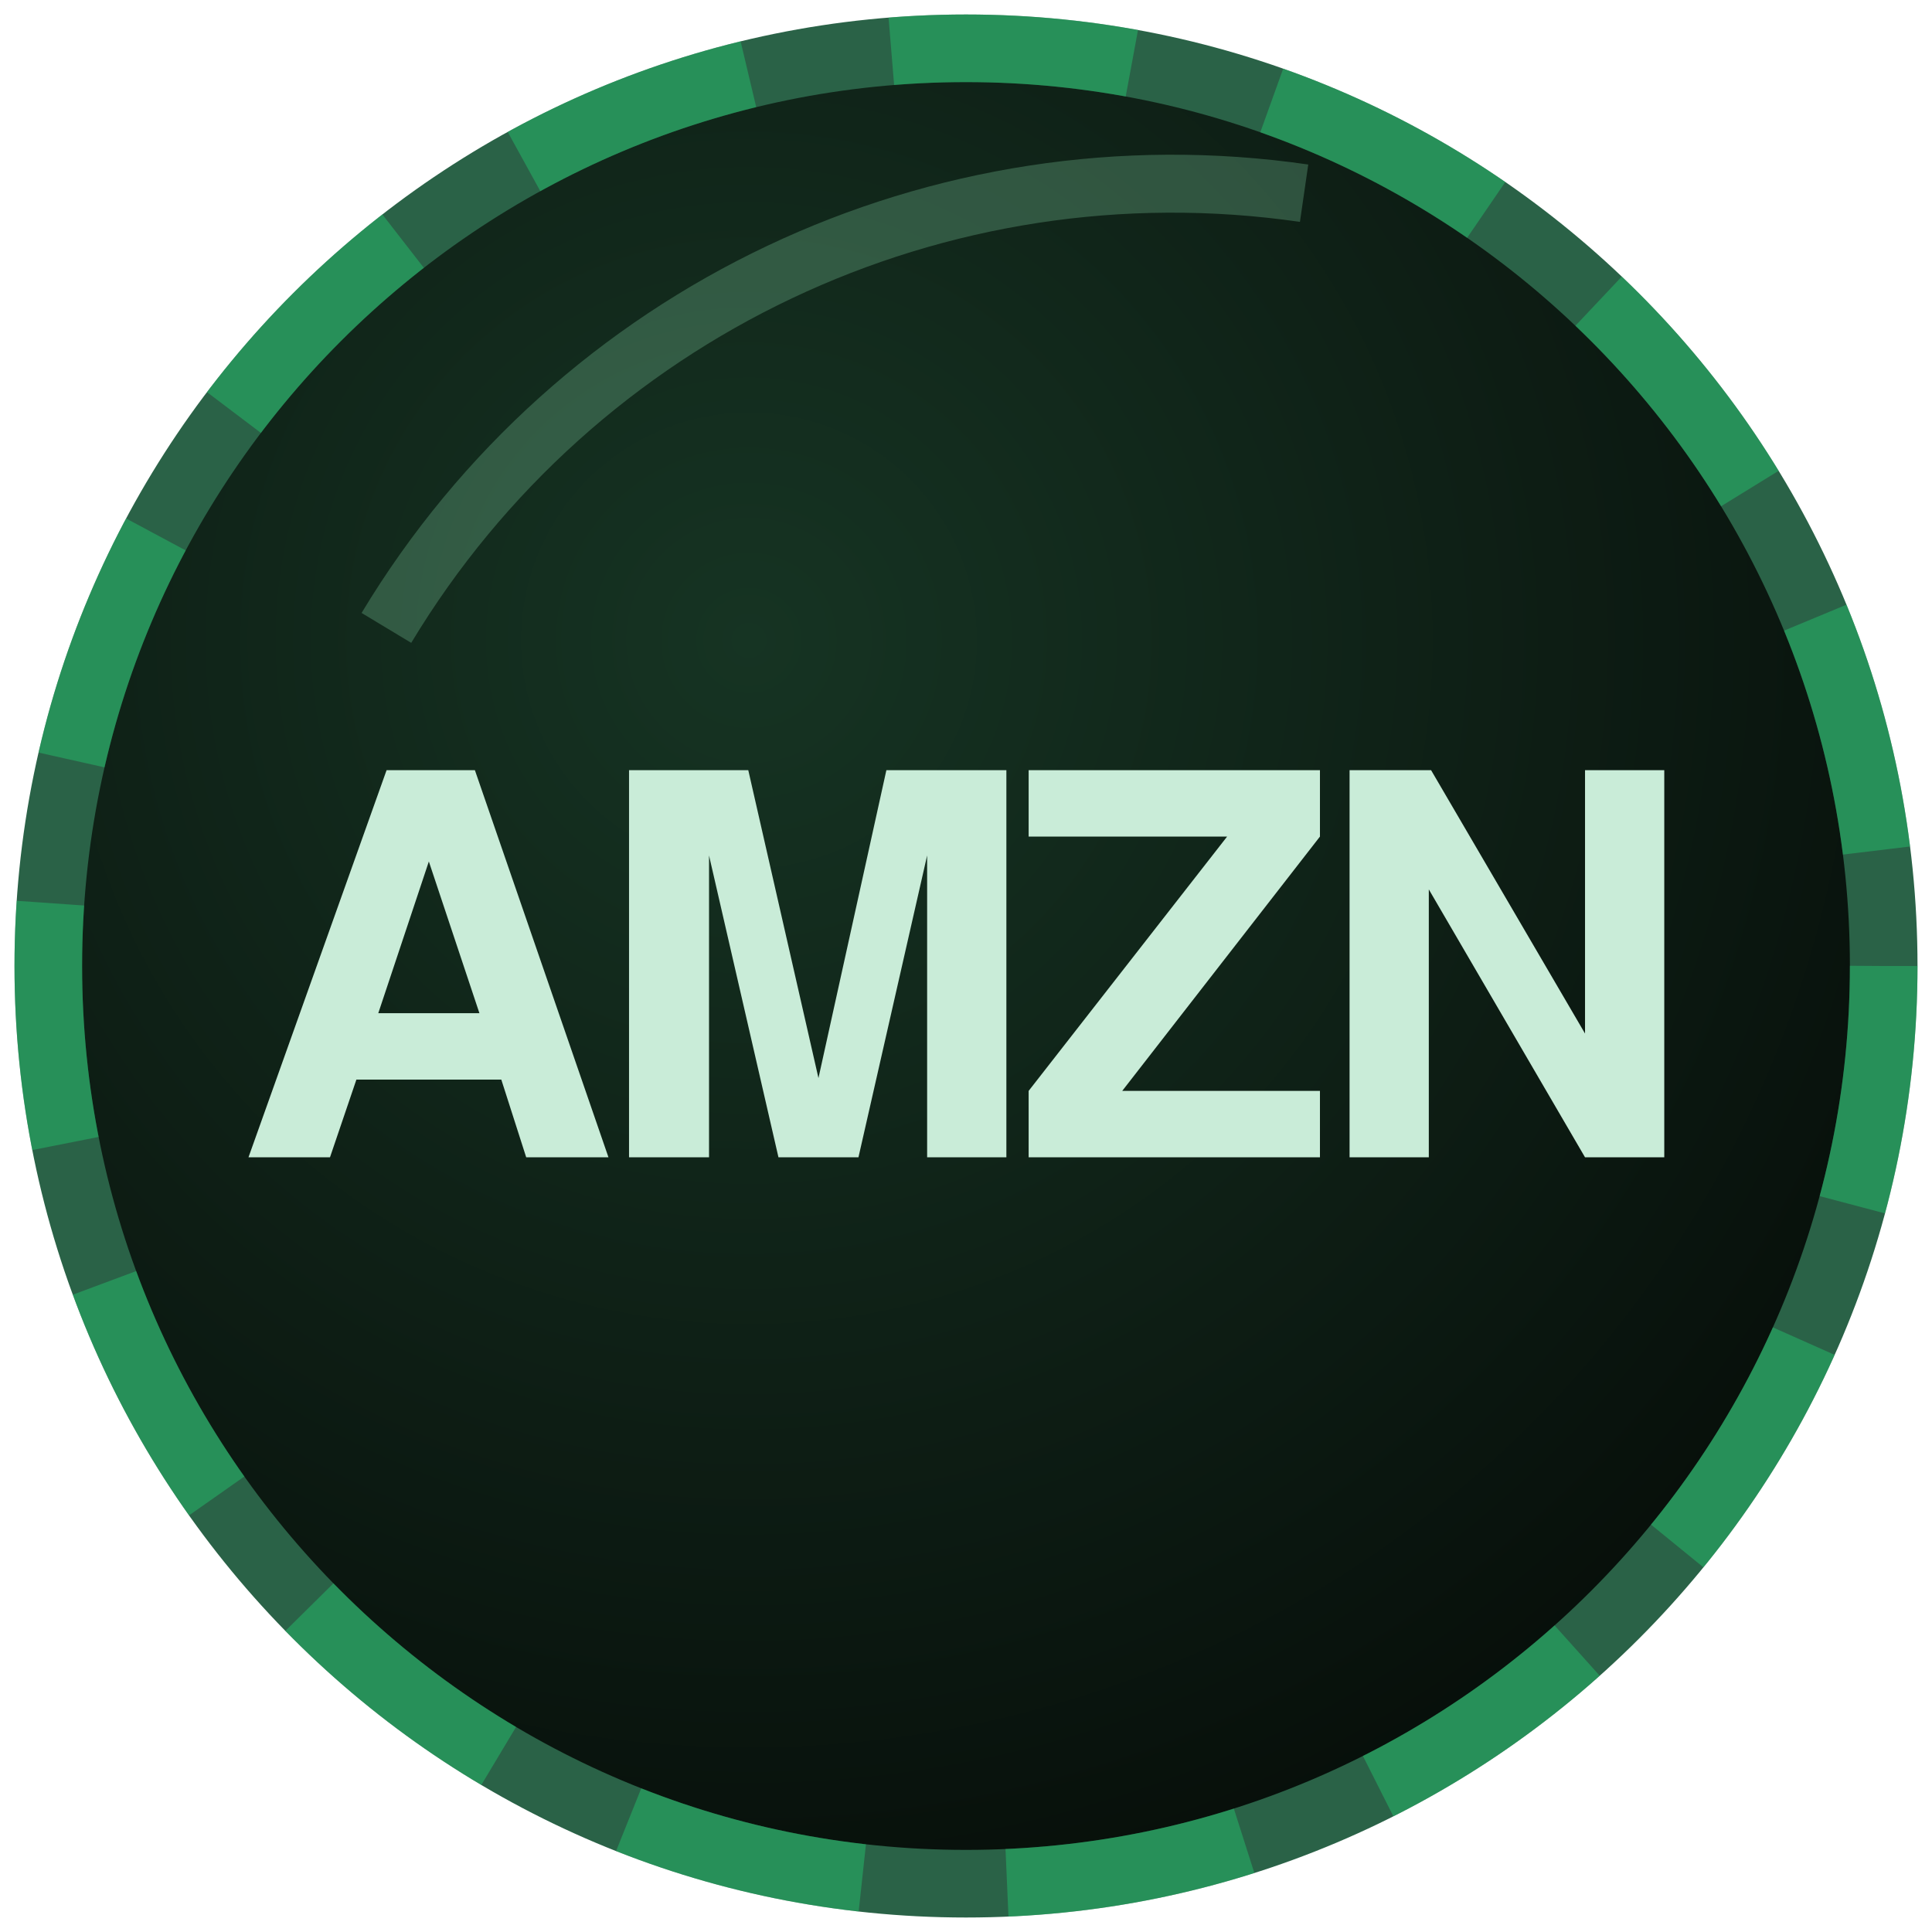
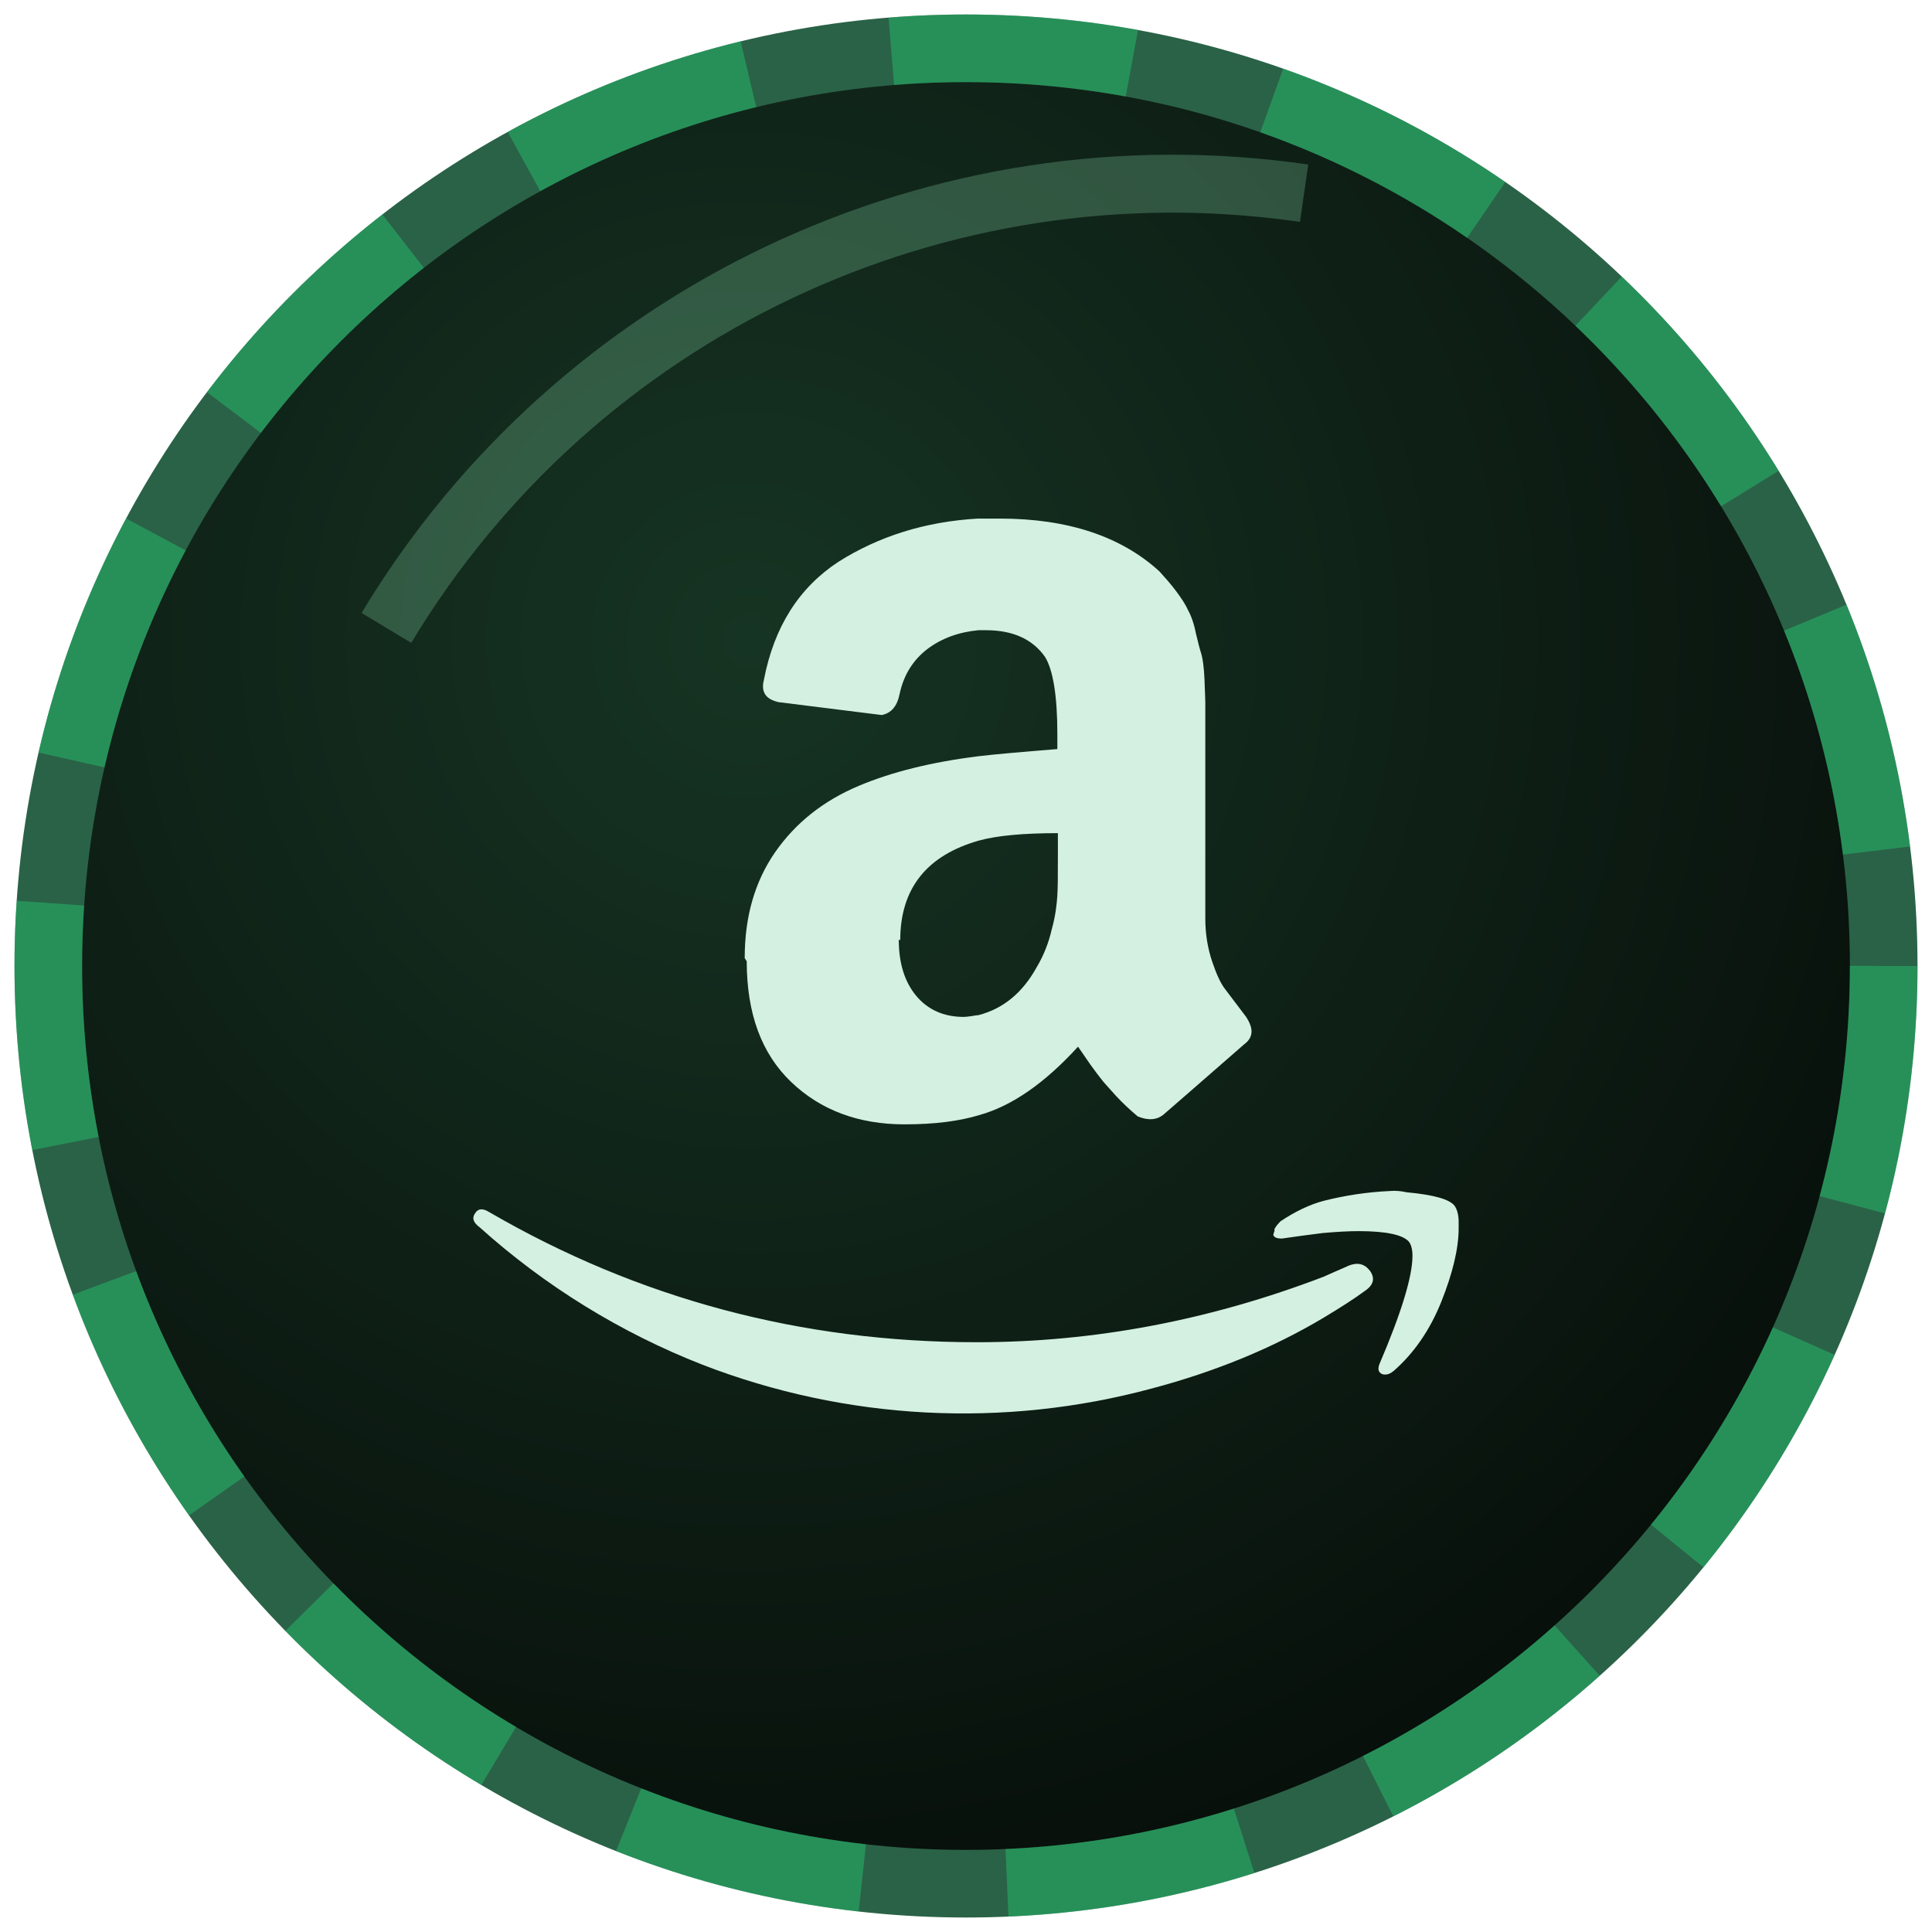
<svg xmlns="http://www.w3.org/2000/svg" viewBox="0 0 40 40" role="img" aria-label="AMZN">
  <defs>
    <radialGradient id="g" cx="38%" cy="32%" r="72%">
      <stop offset="0%" stop-color="#163423" />
      <stop offset="70%" stop-color="#0c1a12" />
      <stop offset="100%" stop-color="#070f0a" />
    </radialGradient>
  </defs>
  <circle cx="20" cy="20" r="19" fill="url(#g)" stroke="#2a6247" stroke-width="1.4" />
  <circle cx="20" cy="20" r="19" fill="none" stroke="#23c76f" stroke-width="1.4" stroke-dasharray="5 3" opacity="0.45" />
  <path d="M8 13 A19 19 0 0 1 27 4" stroke="#86d8a8" stroke-width="1.2" fill="none" opacity="0.28" />
-   <text x="20" y="20" dy="0.36em" text-anchor="middle" font-family="'Helvetica Neue',Helvetica,Arial,sans-serif" font-weight="700" font-size="11" letter-spacing="-0.5" fill="#c9ecd8">AMZN</text>
+   <g transform="translate(9.8 9.8) scale(0.85)" fill="#d3f0e0">
+     <path d="M.045 18.02c.072-.116.187-.124.348-.022 3.636 2.11 7.594 3.166 11.87 3.166 2.852 0 5.668-.533 8.447-1.595l.315-.14c.138-.06.234-.1.293-.13.226-.088.39-.046.525.13.12.174.09.336-.12.48-.256.19-.6.41-1.006.654-1.244.743-2.64 1.316-4.185 1.726a17.617 17.617 0 01-10.951-.577 17.88 17.88 0 01-5.43-3.35c-.1-.074-.151-.15-.151-.22 0-.047.021-.09.051-.13zm6.565-6.218c0-1.005.247-1.863.743-2.577.495-.71 1.17-1.25 2.04-1.615.796-.335 1.756-.575 2.912-.72.39-.046 1.033-.103 1.92-.174v-.37c0-.93-.105-1.558-.3-1.875-.302-.43-.78-.65-1.44-.65h-.182c-.48.046-.896.196-1.246.46-.35.27-.575.63-.675 1.096-.06.3-.206.465-.435.51l-2.52-.315c-.248-.06-.372-.18-.372-.39 0-.046.007-.09.022-.15.247-1.29.855-2.25 1.82-2.88.976-.616 2.1-.975 3.39-1.05h.54c1.65 0 2.957.434 3.888 1.29.135.15.27.3.405.48.12.165.224.314.283.45.075.134.15.33.195.57.06.254.105.42.135.51.03.104.062.3.076.615.01.313.02.493.02.553v5.28c0 .376.06.72.165 1.036.105.313.21.54.315.674l.51.674c.09.136.136.256.136.36 0 .12-.06.226-.18.314-1.2 1.05-1.86 1.62-1.963 1.71-.165.135-.375.15-.63.045a6.062 6.062 0 01-.526-.496l-.31-.347a9.391 9.391 0 01-.317-.42l-.3-.435c-.81.886-1.603 1.44-2.4 1.665-.494.15-1.093.227-1.83.227-1.11 0-2.04-.343-2.76-1.034-.72-.69-1.08-1.665-1.08-2.94l-.05-.076zm3.753-.438c0 .566.14 1.02.425 1.364.285.34.675.512 1.155.512.045 0 .106-.007.195-.02.09-.016.134-.023.166-.023.614-.16 1.08-.553 1.424-1.178.165-.28.285-.58.36-.91.09-.32.12-.59.135-.8.015-.195.015-.54.015-1.005v-.54c-.84 0-1.484.06-1.92.18-1.275.36-1.92 1.17-1.92 2.43l-.035-.02zm9.162 7.027c.03-.06.075-.11.132-.17.362-.243.714-.41 1.05-.5a8.094 8.094 0 011.612-.24c.14-.012.28 0 .41.03.65.06 1.05.168 1.172.33.063.09.099.228.099.39v.15c0 .51-.149 1.11-.424 1.8-.278.69-.664 1.248-1.156 1.68-.073.06-.14.09-.197.09-.03 0-.06 0-.09-.012-.09-.044-.107-.12-.064-.24.54-1.26.806-2.143.806-2.64 0-.15-.03-.27-.087-.344-.145-.166-.55-.257-1.224-.257-.243 0-.533.016-.87.046-.363.045-.7.09-1 .135-.09 0-.148-.014-.18-.044-.03-.03-.036-.047-.02-.077 0-.017.006-.03.02-.063v-.06z" />
+   </g>
</svg>
